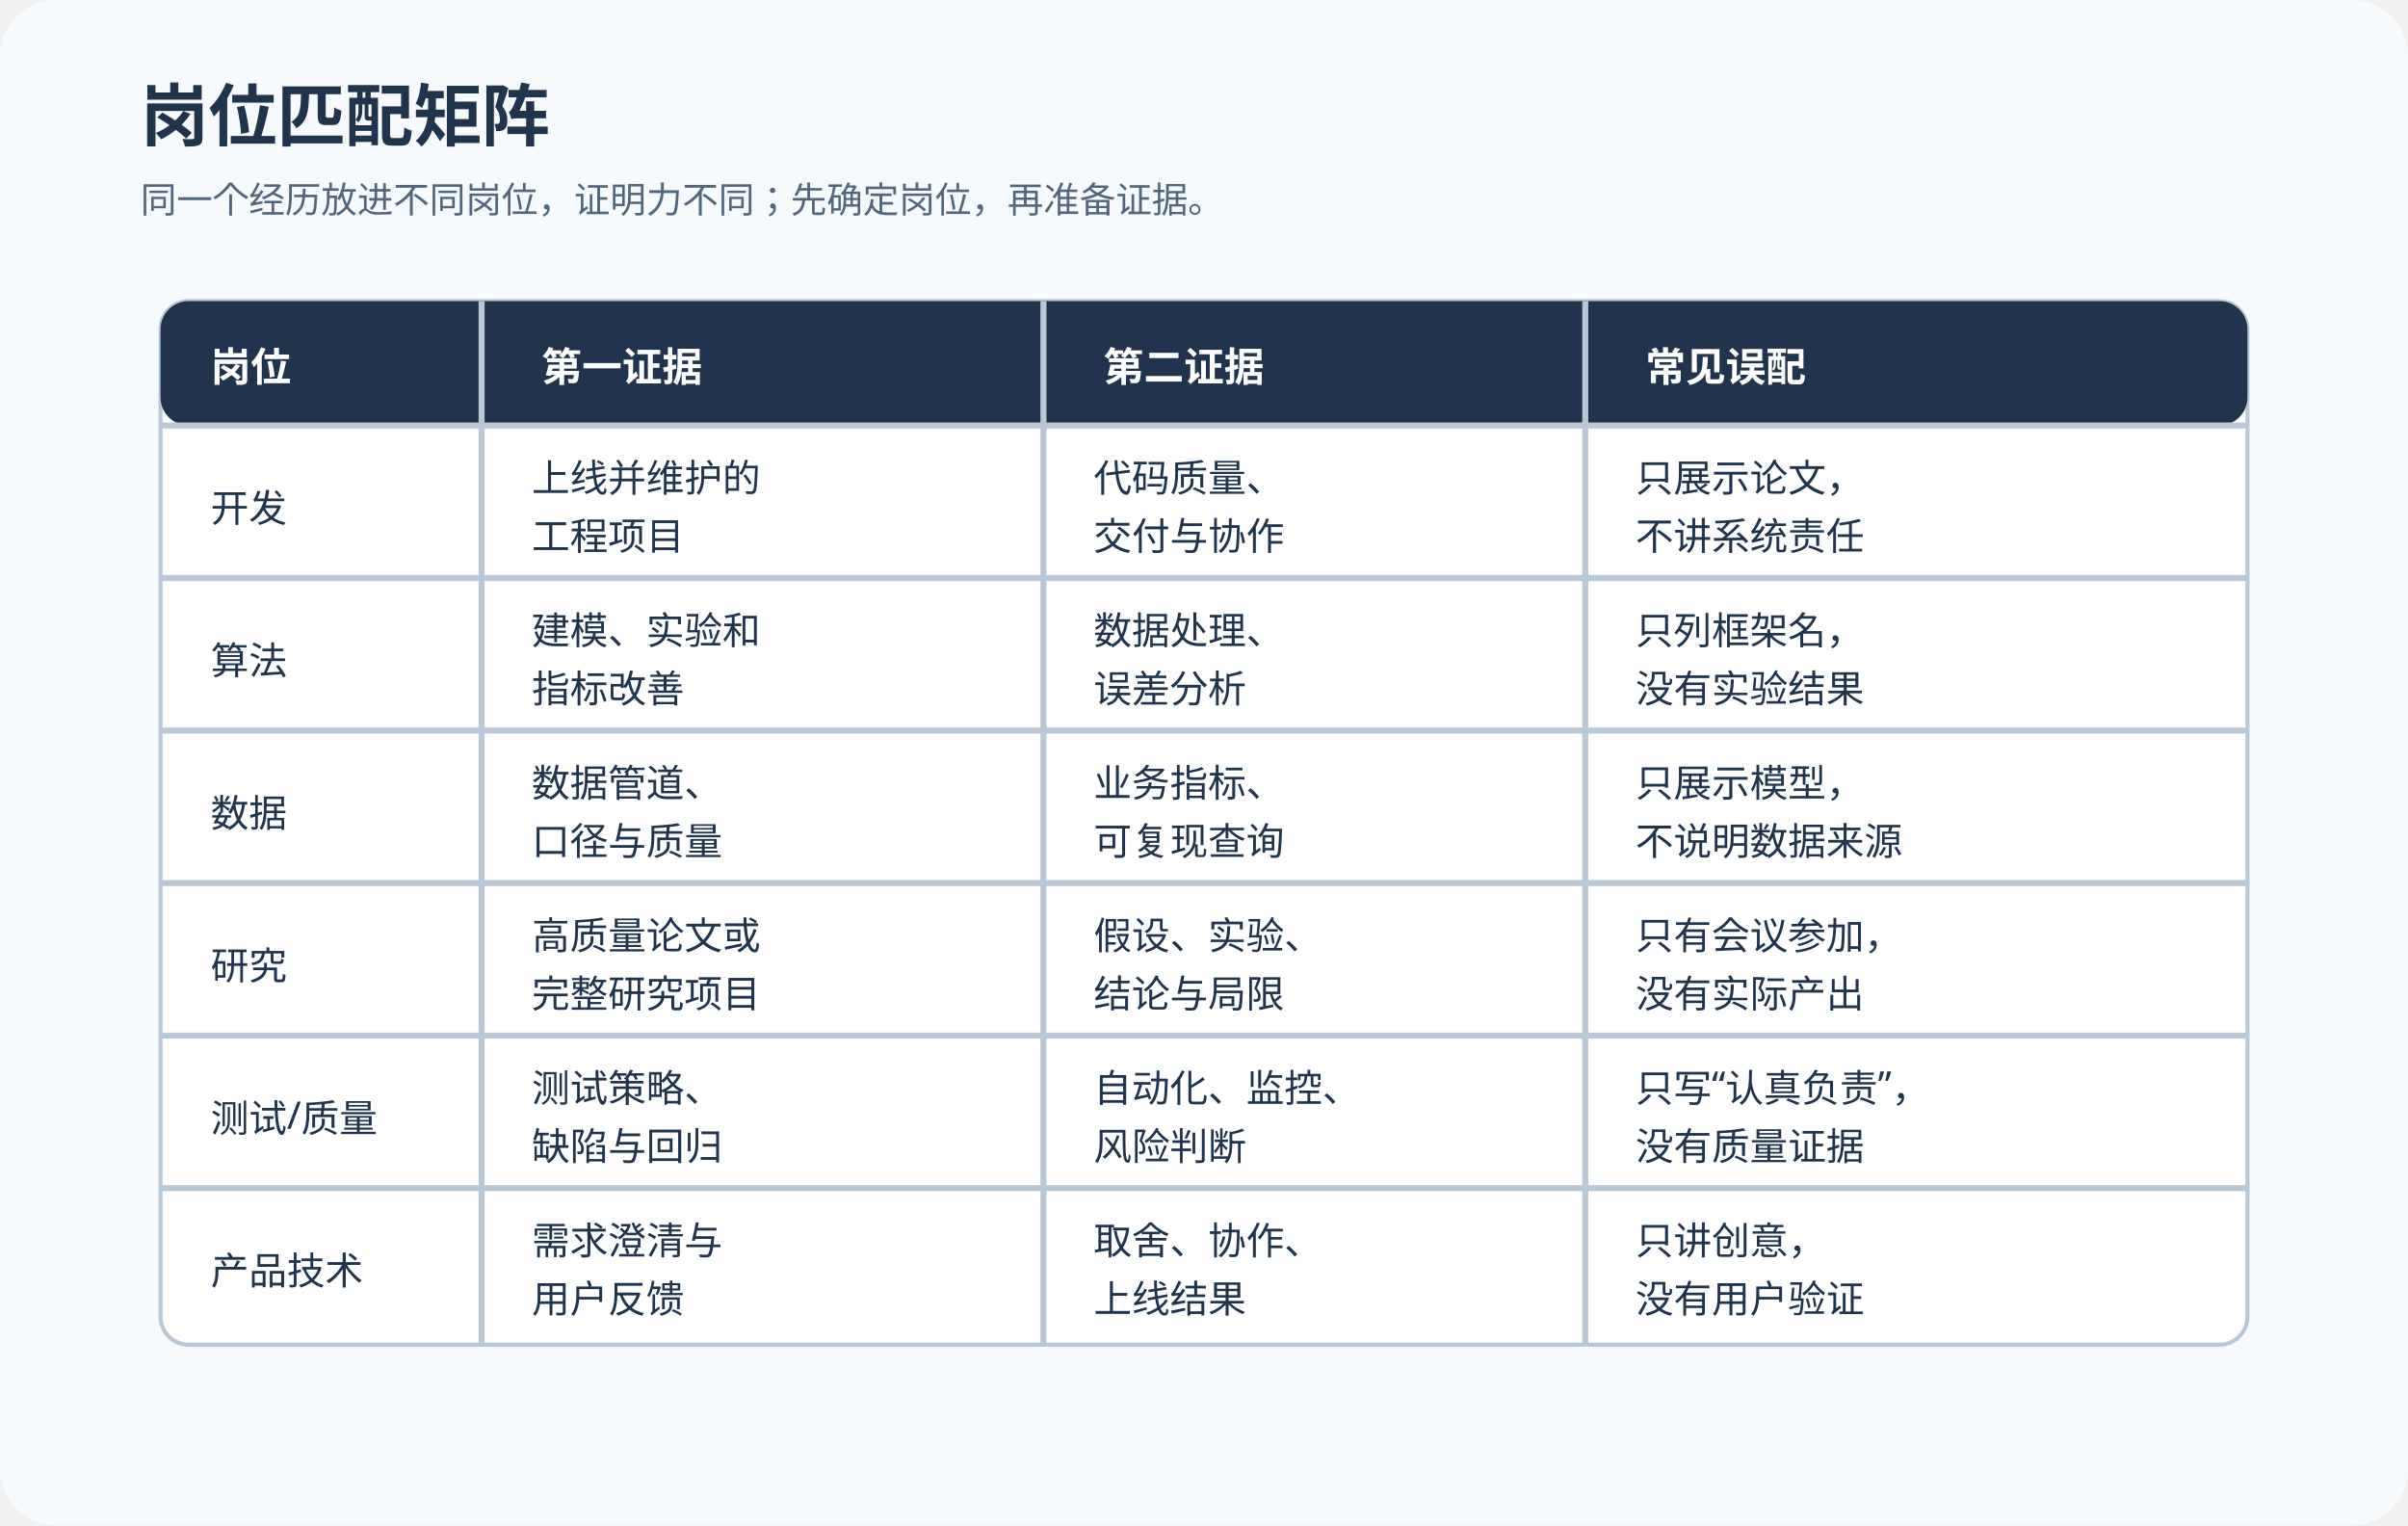
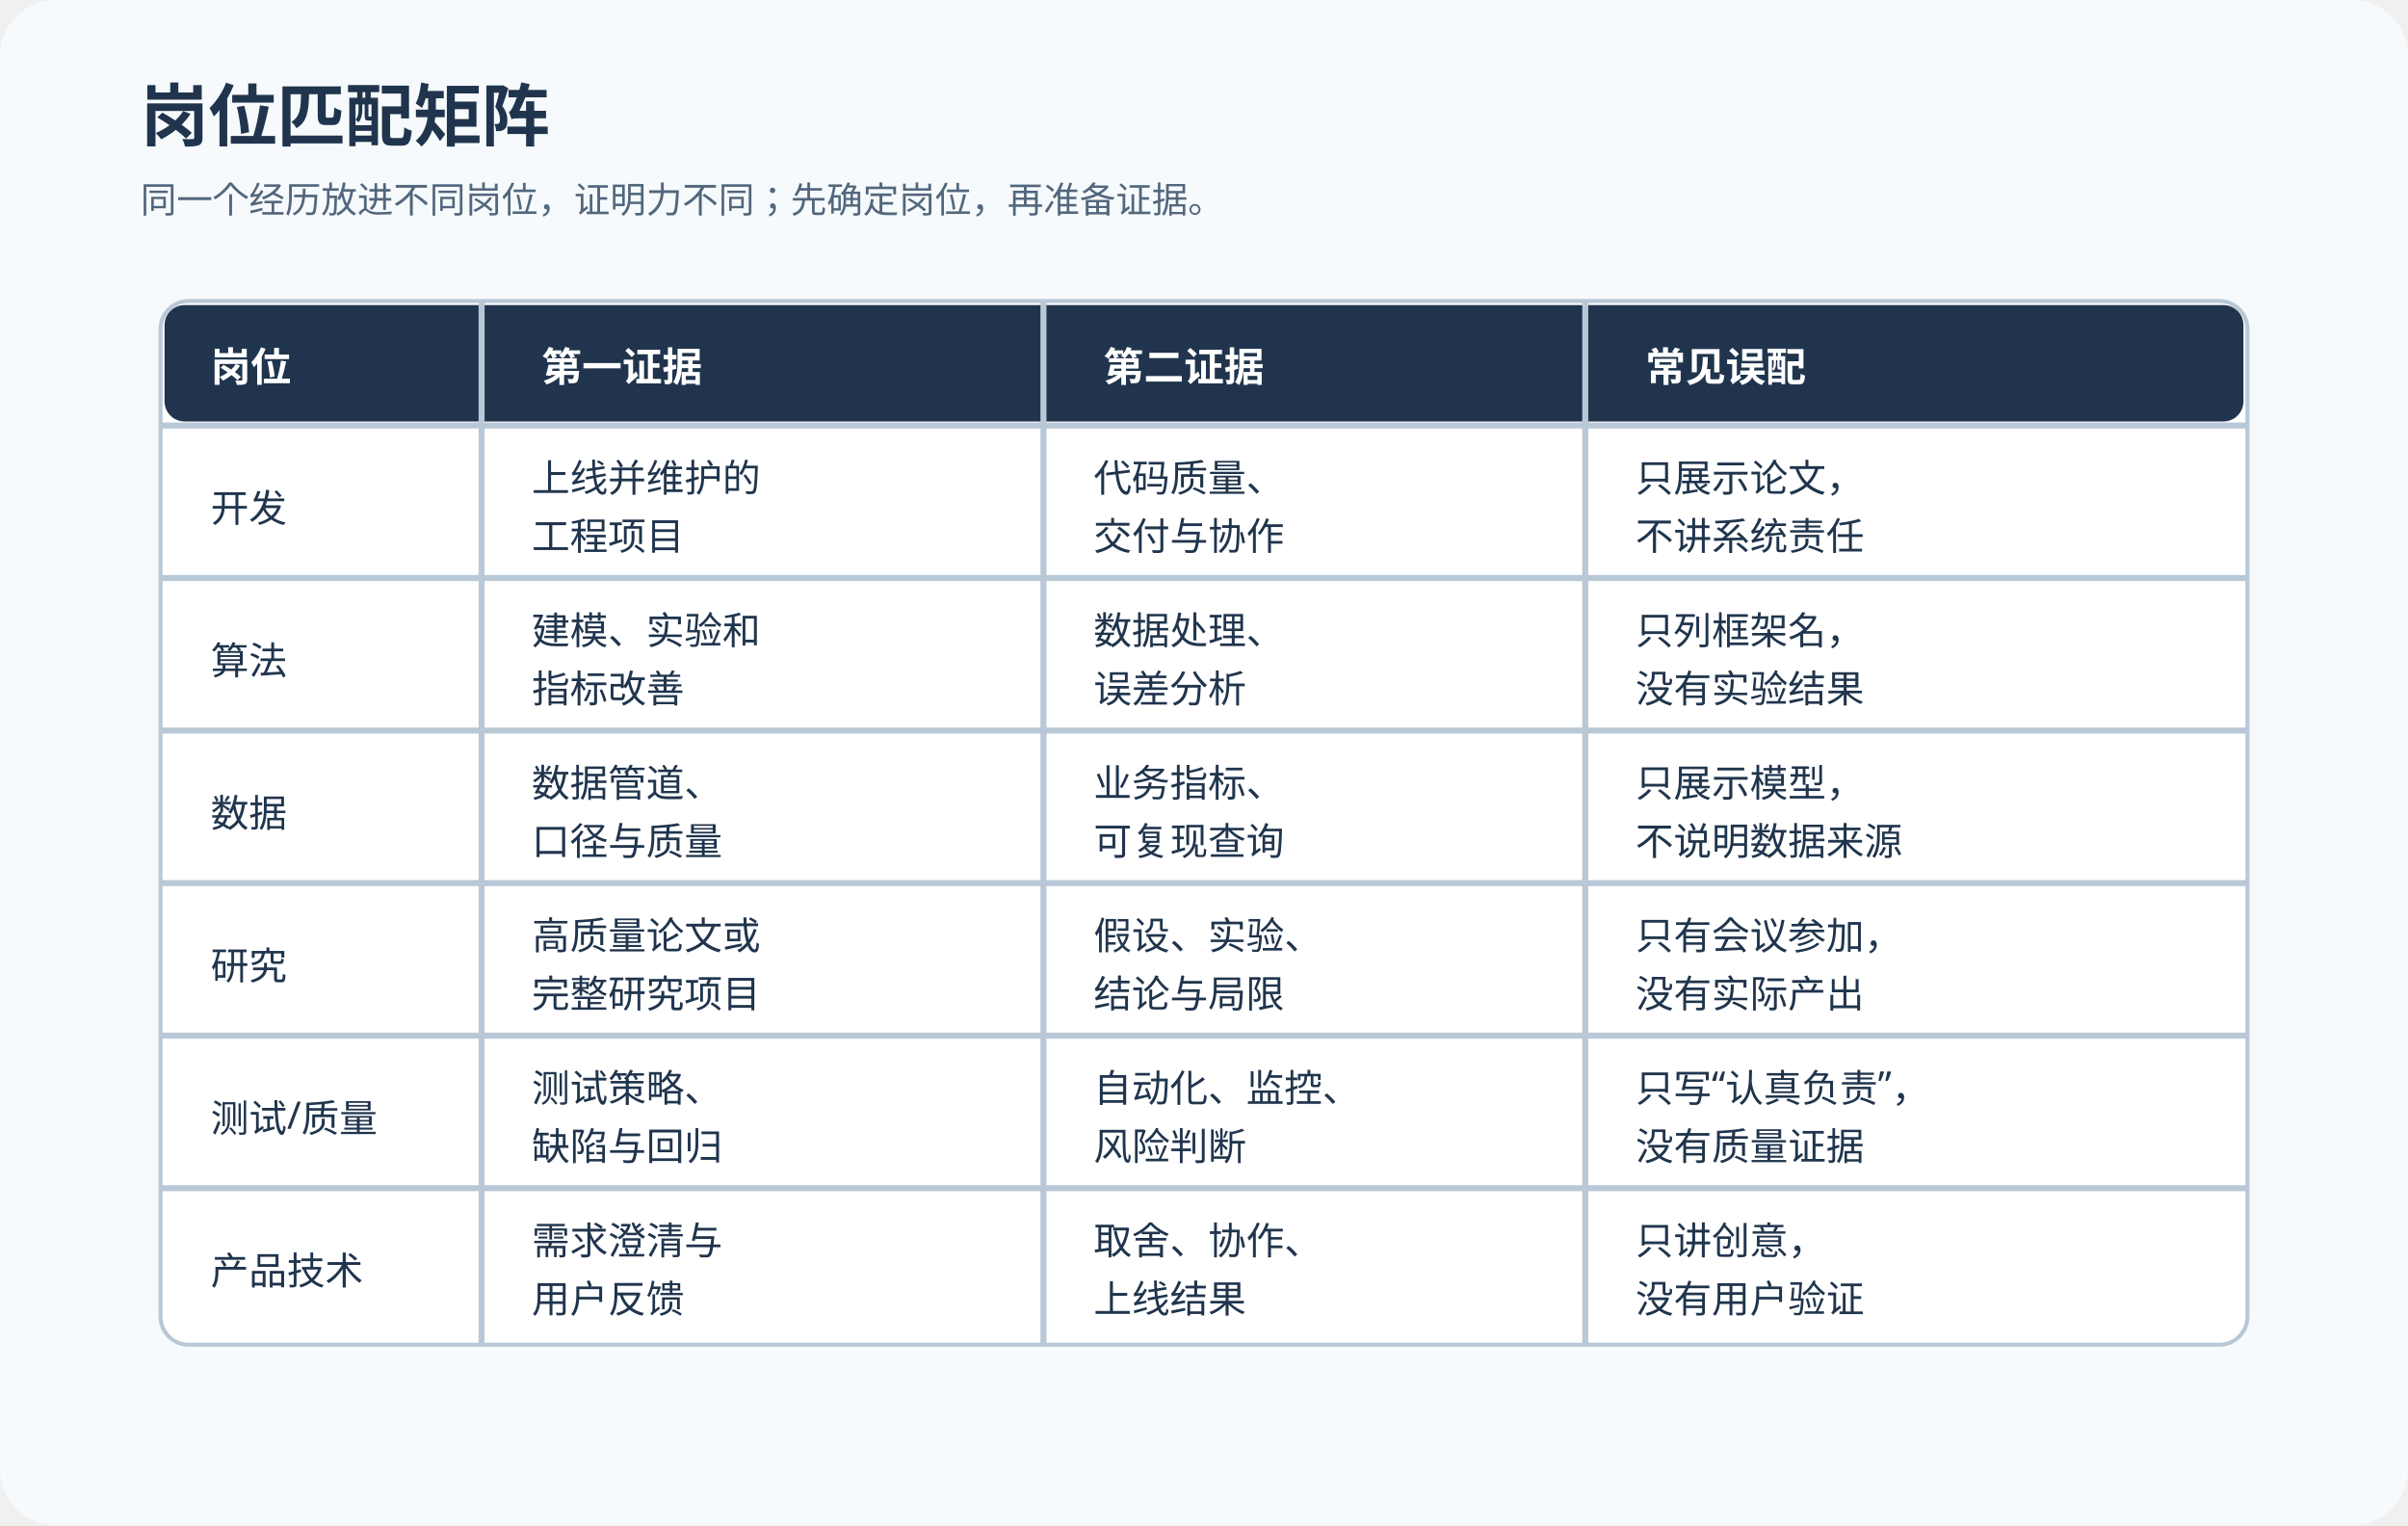
<svg xmlns="http://www.w3.org/2000/svg" viewBox="0 0 1200 760" role="img" aria-labelledby="t d">
  <style>
  .title{font-family:"Noto Sans SC","Microsoft YaHei",sans-serif;font-size:34px;font-weight:700;fill:#20354D}
  .subtitle{font-family:"Noto Sans SC","Microsoft YaHei",sans-serif;font-size:18px;fill:#52677D}
  .h{font-family:"Noto Sans SC","Microsoft YaHei",sans-serif;font-size:24px;font-weight:700;fill:#20354D}
  .body{font-family:"Noto Sans SC","Microsoft YaHei",sans-serif;font-size:19px;fill:#20354D}
  .small{font-family:"Noto Sans SC","Microsoft YaHei",sans-serif;font-size:16px;fill:#52677D}
  .white{font-family:"Noto Sans SC","Microsoft YaHei",sans-serif;font-size:20px;font-weight:700;fill:#FFFFFF}
  .line{stroke:#B9C8D6;stroke-width:3;fill:none}
</style>
  <rect width="1200" height="760" rx="28" fill="#F7FAFC" />
  <text x="70" y="70" class="title">岗位匹配矩阵</text>
  <text x="70" y="106" class="subtitle">同一个经历放进不同岗位，证明力不同；先确定岗位，再准备证据。</text>
  <rect x="80" y="150" width="1040" height="520" rx="14" fill="#FFFFFF" stroke="#B9C8D6" stroke-width="2" />
-   <rect x="80" y="150" width="1040" height="62" rx="14" fill="#20354D" />
+   <rect x="82" y="152" width="1036" height="58" rx="10" fill="#20354D" />
  <text x="105" y="190" class="white">岗位</text>
  <text x="270" y="190" class="white">第一证据</text>
  <text x="550" y="190" class="white">第二证据</text>
  <text x="820" y="190" class="white">常见误配</text>
  <g class="body">
    <line x1="80" y1="212" x2="1120" y2="212" class="line" />
    <line x1="80" y1="288" x2="1120" y2="288" class="line" />
    <line x1="80" y1="364" x2="1120" y2="364" class="line" />
    <line x1="80" y1="440" x2="1120" y2="440" class="line" />
    <line x1="80" y1="516" x2="1120" y2="516" class="line" />
    <line x1="80" y1="592" x2="1120" y2="592" class="line" />
    <line x1="240" y1="150" x2="240" y2="670" class="line" />
    <line x1="520" y1="150" x2="520" y2="670" class="line" />
    <line x1="790" y1="150" x2="790" y2="670" class="line" />
    <text x="105" y="260">开发</text>
    <text x="265" y="245">上线并维护的</text>
    <text x="265" y="274">工程项目</text>
    <text x="545" y="245">代码质量、</text>
    <text x="545" y="274">交付与协作</text>
    <text x="815" y="245">只展示论文，</text>
    <text x="815" y="274">不讲系统责任</text>
    <text x="105" y="336">算法</text>
    <text x="265" y="321">建模、实验和</text>
    <text x="265" y="350">指标改善</text>
    <text x="545" y="321">数据处理、</text>
    <text x="545" y="350">误差分析</text>
    <text x="815" y="321">只列框架名，</text>
    <text x="815" y="350">没有实验结果</text>
    <text x="105" y="412">数据</text>
    <text x="265" y="397">数据管道、</text>
    <text x="265" y="426">口径与质量</text>
    <text x="545" y="397">业务指标、</text>
    <text x="545" y="426">可复现查询</text>
    <text x="815" y="397">只展示模型，</text>
    <text x="815" y="426">不说明数据来源</text>
    <text x="105" y="488">研究</text>
    <text x="265" y="473">高质量论文或</text>
    <text x="265" y="502">完整研究项目</text>
    <text x="545" y="473">假设、实验、</text>
    <text x="545" y="502">结论与局限</text>
    <text x="815" y="473">只有会议参加，</text>
    <text x="815" y="502">没有实际产出</text>
    <text x="105" y="564">测试/质量</text>
    <text x="265" y="549">测试策略、</text>
    <text x="265" y="578">缺陷与回归</text>
    <text x="545" y="549">自动化、监控、</text>
    <text x="545" y="578">风险判断</text>
    <text x="815" y="549">只写“认真负责”，</text>
    <text x="815" y="578">没有质量证据</text>
    <text x="105" y="640">产品技术</text>
    <text x="265" y="625">需求澄清与</text>
    <text x="265" y="654">用户反馈</text>
    <text x="545" y="625">取舍、协作、</text>
    <text x="545" y="654">上线结果</text>
    <text x="815" y="625">只讲创意，</text>
    <text x="815" y="654">没有用户验证</text>
  </g>
</svg>
